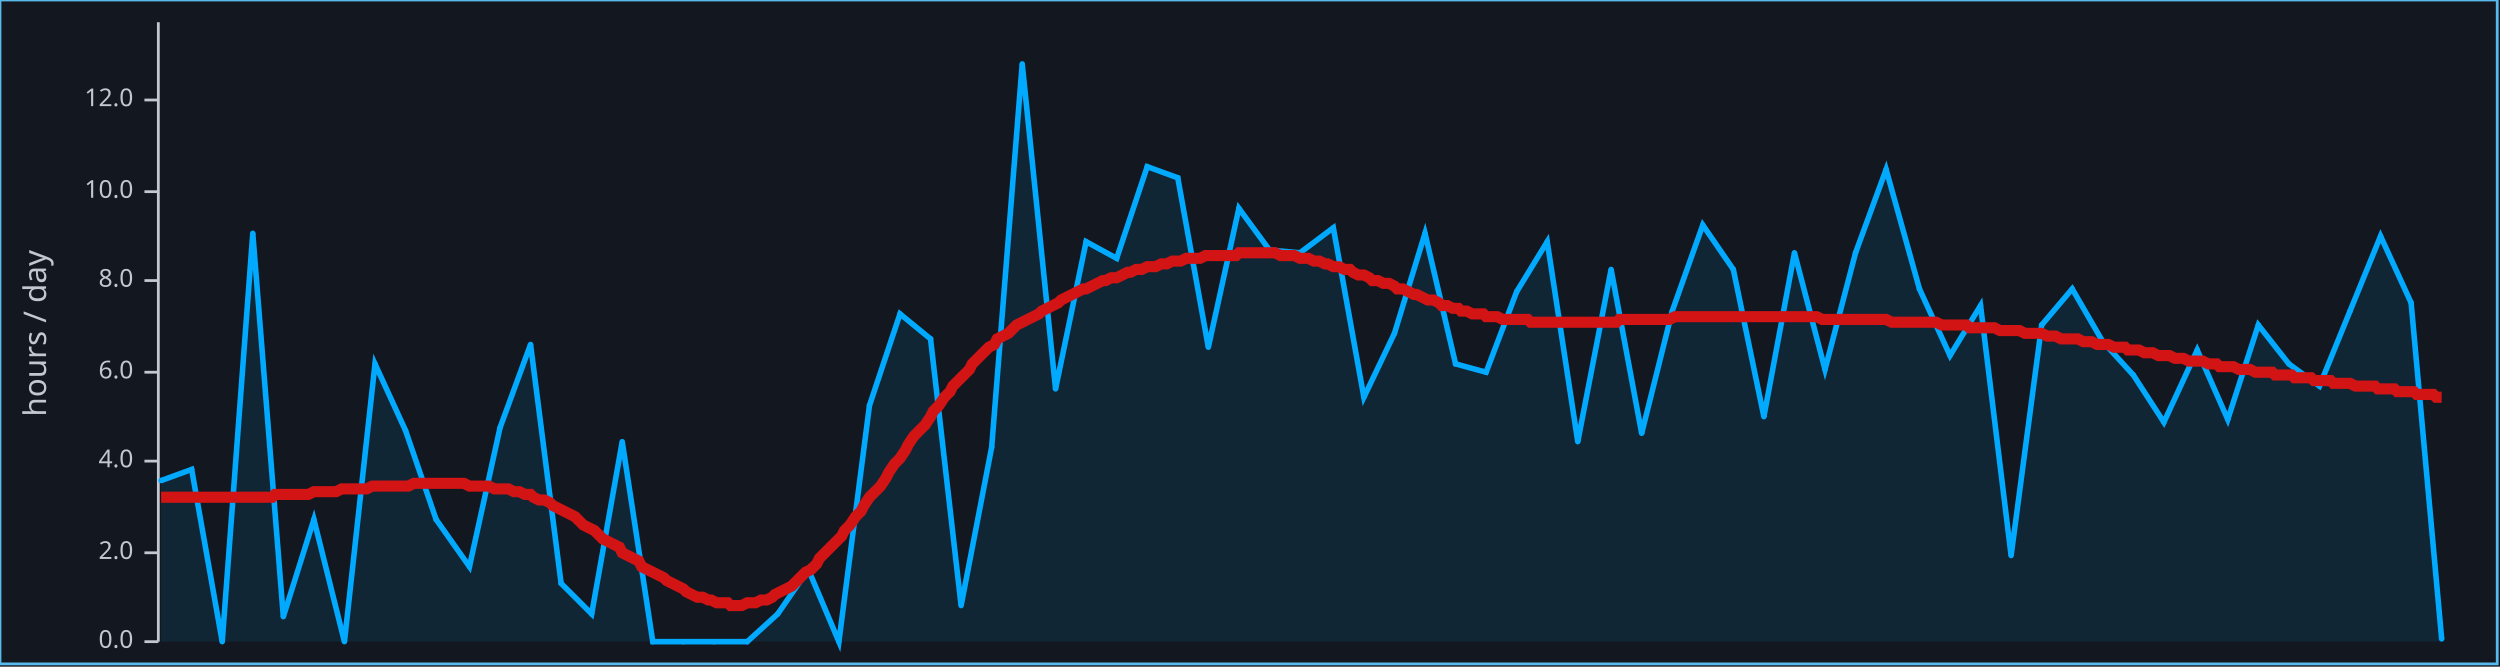
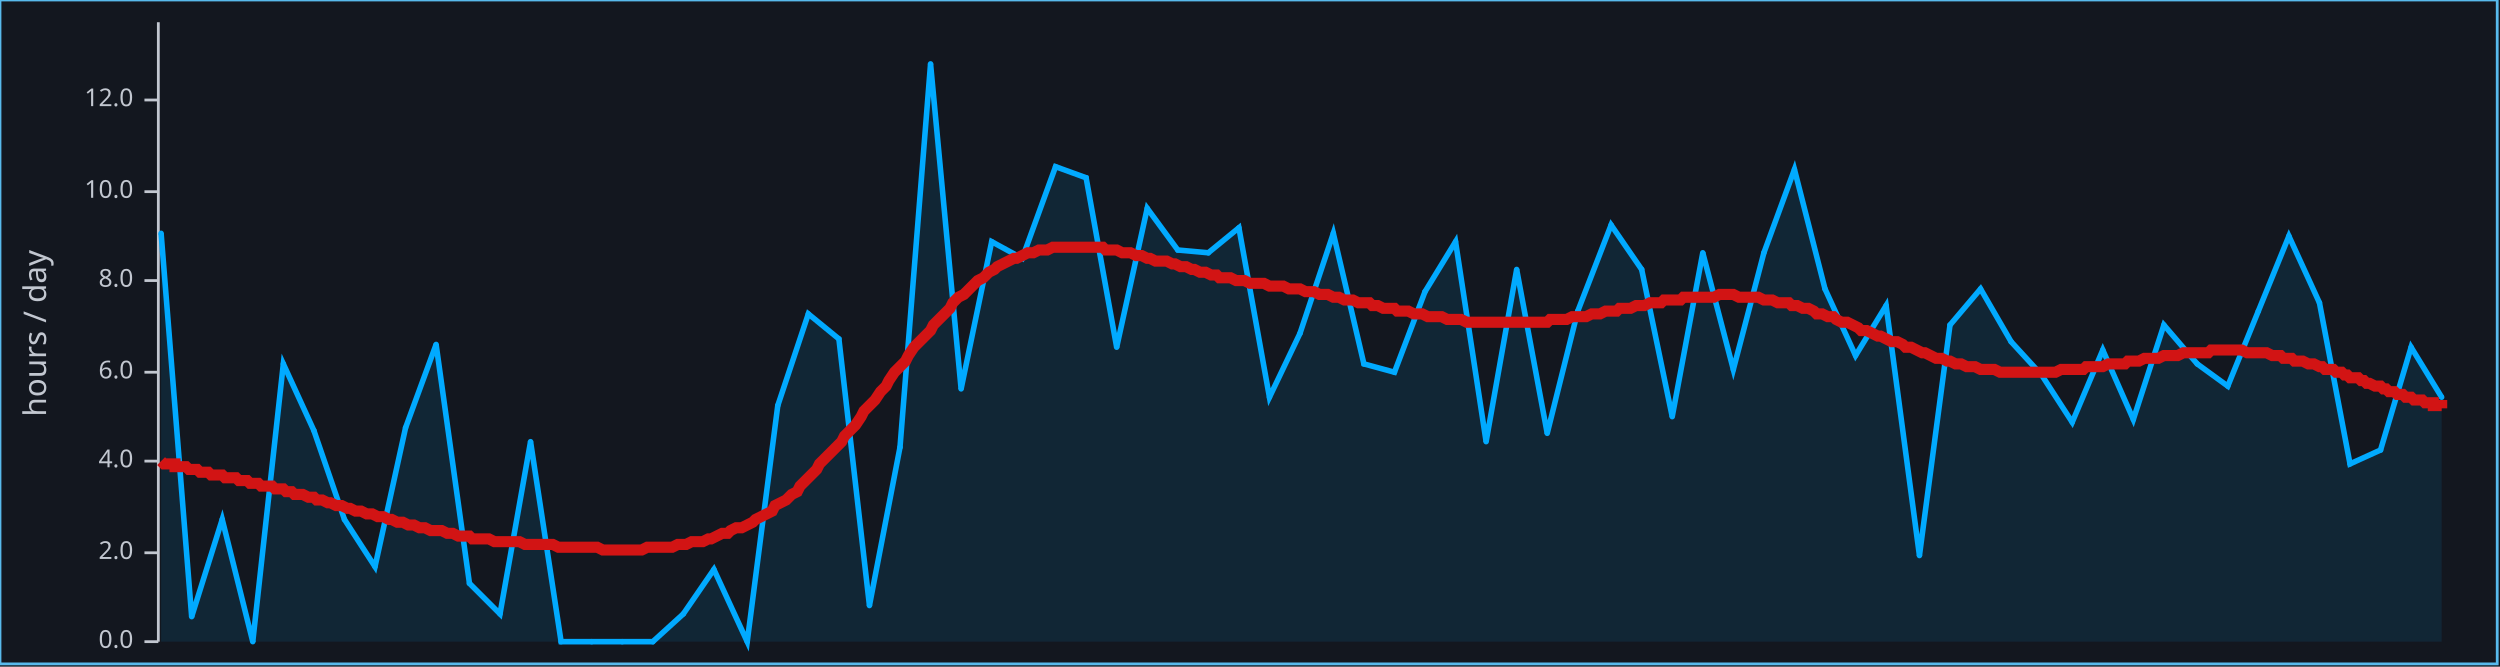
<svg xmlns="http://www.w3.org/2000/svg" width="900" height="240" viewBox="0 0 900 240">
  <rect x="0" y="0" width="900" height="240" opacity="1" fill="#13171F" stroke="none" />
  <rect x="0" y="0" width="899" height="239" opacity="1" fill="none" stroke="#58BAEC" />
  <text x="8" y="120" dy="0.76em" text-anchor="middle" font-family="sans-serif" font-size="11.29" opacity="1" fill="#C2C7D0" transform="rotate(270, 8, 120)">
hours / day
</text>
  <polyline fill="none" opacity="1" stroke="#C2C7D0" stroke-width="1" points="57,8 57,231 " />
  <text x="48" y="231" dy="0.5ex" text-anchor="end" font-family="sans-serif" font-size="8.871" opacity="1" fill="#C2C7D0">
0.0
</text>
  <polyline fill="none" opacity="1" stroke="#C2C7D0" stroke-width="1" points="52,231 57,231 " />
  <text x="48" y="199" dy="0.5ex" text-anchor="end" font-family="sans-serif" font-size="8.871" opacity="1" fill="#C2C7D0">
2.0
</text>
  <polyline fill="none" opacity="1" stroke="#C2C7D0" stroke-width="1" points="52,199 57,199 " />
  <text x="48" y="166" dy="0.5ex" text-anchor="end" font-family="sans-serif" font-size="8.871" opacity="1" fill="#C2C7D0">
4.0
</text>
  <polyline fill="none" opacity="1" stroke="#C2C7D0" stroke-width="1" points="52,166 57,166 " />
  <text x="48" y="134" dy="0.5ex" text-anchor="end" font-family="sans-serif" font-size="8.871" opacity="1" fill="#C2C7D0">
6.0
</text>
  <polyline fill="none" opacity="1" stroke="#C2C7D0" stroke-width="1" points="52,134 57,134 " />
  <text x="48" y="101" dy="0.5ex" text-anchor="end" font-family="sans-serif" font-size="8.871" opacity="1" fill="#C2C7D0">
8.0
</text>
  <polyline fill="none" opacity="1" stroke="#C2C7D0" stroke-width="1" points="52,101 57,101 " />
  <text x="48" y="69" dy="0.5ex" text-anchor="end" font-family="sans-serif" font-size="8.871" opacity="1" fill="#C2C7D0">
10.0
</text>
  <polyline fill="none" opacity="1" stroke="#C2C7D0" stroke-width="1" points="52,69 57,69 " />
  <text x="48" y="36" dy="0.5ex" text-anchor="end" font-family="sans-serif" font-size="8.871" opacity="1" fill="#C2C7D0">
12.0
</text>
  <polyline fill="none" opacity="1" stroke="#C2C7D0" stroke-width="1" points="52,36 57,36 " />
-   <polygon opacity="0.1" fill="#01AAFF" points="58,173 69,169 80,231 91,84 102,222 113,187 124,231 135,131 146,155 157,187 169,204 180,154 191,124 202,210 213,221 224,159 235,231 246,231 257,231 269,231 280,221 291,205 302,231 313,146 324,113 335,122 346,218 357,161 368,23 380,140 391,87 402,93 413,60 424,64 435,125 446,75 457,90 468,91 480,82 491,143 502,120 513,84 524,131 535,134 546,105 557,87 568,159 580,97 591,156 602,112 613,81 624,97 635,150 646,91 657,133 668,91 679,61 691,104 702,128 713,110 724,200 735,117 746,104 757,123 768,135 779,152 791,126 802,151 813,117 824,131 835,139 846,112 857,85 868,109 879,230 879,231 58,231 " />
-   <polyline fill="none" opacity="1" stroke="#01AAFF" stroke-width="2" points="58,173 69,169 80,231 91,84 102,222 113,187 124,231 135,131 146,155 157,187 169,204 180,154 191,124 202,210 213,221 224,159 235,231 246,231 257,231 269,231 280,221 291,205 302,231 313,146 324,113 335,122 346,218 357,161 368,23 380,140 391,87 402,93 413,60 424,64 435,125 446,75 457,90 468,91 480,82 491,143 502,120 513,84 524,131 535,134 546,105 557,87 568,159 580,97 591,156 602,112 613,81 624,97 635,150 646,91 657,133 668,91 679,61 691,104 702,128 713,110 724,200 735,117 746,104 757,123 768,135 779,152 791,126 802,151 813,117 824,131 835,139 846,112 857,85 868,109 879,230 " />
-   <circle cx="58" cy="173" r="1" opacity="1" fill="#01AAFF" stroke="none" stroke-width="1" />
-   <circle cx="69" cy="169" r="1" opacity="1" fill="#01AAFF" stroke="none" stroke-width="1" />
-   <circle cx="80" cy="231" r="1" opacity="1" fill="#01AAFF" stroke="none" stroke-width="1" />
-   <circle cx="91" cy="84" r="1" opacity="1" fill="#01AAFF" stroke="none" stroke-width="1" />
-   <circle cx="102" cy="222" r="1" opacity="1" fill="#01AAFF" stroke="none" stroke-width="1" />
-   <circle cx="113" cy="187" r="1" opacity="1" fill="#01AAFF" stroke="none" stroke-width="1" />
-   <circle cx="124" cy="231" r="1" opacity="1" fill="#01AAFF" stroke="none" stroke-width="1" />
-   <circle cx="135" cy="131" r="1" opacity="1" fill="#01AAFF" stroke="none" stroke-width="1" />
-   <circle cx="146" cy="155" r="1" opacity="1" fill="#01AAFF" stroke="none" stroke-width="1" />
-   <circle cx="157" cy="187" r="1" opacity="1" fill="#01AAFF" stroke="none" stroke-width="1" />
-   <circle cx="169" cy="204" r="1" opacity="1" fill="#01AAFF" stroke="none" stroke-width="1" />
-   <circle cx="180" cy="154" r="1" opacity="1" fill="#01AAFF" stroke="none" stroke-width="1" />
-   <circle cx="191" cy="124" r="1" opacity="1" fill="#01AAFF" stroke="none" stroke-width="1" />
-   <circle cx="202" cy="210" r="1" opacity="1" fill="#01AAFF" stroke="none" stroke-width="1" />
-   <circle cx="213" cy="221" r="1" opacity="1" fill="#01AAFF" stroke="none" stroke-width="1" />
-   <circle cx="224" cy="159" r="1" opacity="1" fill="#01AAFF" stroke="none" stroke-width="1" />
+   <polygon opacity="0.1" fill="#01AAFF" points="58,84 69,222 80,187 91,231 102,131 113,155 124,187 135,204 146,154 157,124 169,210 180,221 191,159 202,231 213,231 224,231 235,231 246,221 257,205 269,231 280,146 291,113 302,122 313,218 324,161 335,23 346,140 357,87 368,93 380,60 391,64 402,125 413,75 424,90 435,91 446,82 457,143 468,120 480,84 491,131 502,134 513,105 524,87 535,159 546,97 557,156 568,112 580,81 591,97 602,150 613,91 624,133 635,91 646,61 657,104 668,128 679,110 691,200 702,117 713,104 724,123 735,135 746,152 757,126 768,151 779,117 791,131 802,139 813,112 824,85 835,109 846,167 857,162 868,125 879,143 879,231 58,231 " />
+   <polyline fill="none" opacity="1" stroke="#01AAFF" stroke-width="2" points="58,84 69,222 80,187 91,231 102,131 113,155 124,187 135,204 146,154 157,124 169,210 180,221 191,159 202,231 213,231 224,231 235,231 246,221 257,205 269,231 280,146 291,113 302,122 313,218 324,161 335,23 346,140 357,87 368,93 380,60 391,64 402,125 413,75 424,90 435,91 446,82 457,143 468,120 480,84 491,131 502,134 513,105 524,87 535,159 546,97 557,156 568,112 580,81 591,97 602,150 613,91 624,133 635,91 646,61 657,104 668,128 679,110 691,200 702,117 713,104 724,123 735,135 746,152 757,126 768,151 779,117 791,131 802,139 813,112 824,85 835,109 846,167 857,162 868,125 879,143 " />
+   <circle cx="58" cy="84" r="1" opacity="1" fill="#01AAFF" stroke="none" stroke-width="1" />
+   <circle cx="69" cy="222" r="1" opacity="1" fill="#01AAFF" stroke="none" stroke-width="1" />
+   <circle cx="80" cy="187" r="1" opacity="1" fill="#01AAFF" stroke="none" stroke-width="1" />
+   <circle cx="91" cy="231" r="1" opacity="1" fill="#01AAFF" stroke="none" stroke-width="1" />
+   <circle cx="102" cy="131" r="1" opacity="1" fill="#01AAFF" stroke="none" stroke-width="1" />
+   <circle cx="113" cy="155" r="1" opacity="1" fill="#01AAFF" stroke="none" stroke-width="1" />
+   <circle cx="124" cy="187" r="1" opacity="1" fill="#01AAFF" stroke="none" stroke-width="1" />
+   <circle cx="135" cy="204" r="1" opacity="1" fill="#01AAFF" stroke="none" stroke-width="1" />
+   <circle cx="146" cy="154" r="1" opacity="1" fill="#01AAFF" stroke="none" stroke-width="1" />
+   <circle cx="157" cy="124" r="1" opacity="1" fill="#01AAFF" stroke="none" stroke-width="1" />
+   <circle cx="169" cy="210" r="1" opacity="1" fill="#01AAFF" stroke="none" stroke-width="1" />
+   <circle cx="180" cy="221" r="1" opacity="1" fill="#01AAFF" stroke="none" stroke-width="1" />
+   <circle cx="191" cy="159" r="1" opacity="1" fill="#01AAFF" stroke="none" stroke-width="1" />
+   <circle cx="202" cy="231" r="1" opacity="1" fill="#01AAFF" stroke="none" stroke-width="1" />
+   <circle cx="213" cy="231" r="1" opacity="1" fill="#01AAFF" stroke="none" stroke-width="1" />
+   <circle cx="224" cy="231" r="1" opacity="1" fill="#01AAFF" stroke="none" stroke-width="1" />
  <circle cx="235" cy="231" r="1" opacity="1" fill="#01AAFF" stroke="none" stroke-width="1" />
-   <circle cx="246" cy="231" r="1" opacity="1" fill="#01AAFF" stroke="none" stroke-width="1" />
-   <circle cx="257" cy="231" r="1" opacity="1" fill="#01AAFF" stroke="none" stroke-width="1" />
+   <circle cx="246" cy="221" r="1" opacity="1" fill="#01AAFF" stroke="none" stroke-width="1" />
+   <circle cx="257" cy="205" r="1" opacity="1" fill="#01AAFF" stroke="none" stroke-width="1" />
  <circle cx="269" cy="231" r="1" opacity="1" fill="#01AAFF" stroke="none" stroke-width="1" />
-   <circle cx="280" cy="221" r="1" opacity="1" fill="#01AAFF" stroke="none" stroke-width="1" />
-   <circle cx="291" cy="205" r="1" opacity="1" fill="#01AAFF" stroke="none" stroke-width="1" />
-   <circle cx="302" cy="231" r="1" opacity="1" fill="#01AAFF" stroke="none" stroke-width="1" />
-   <circle cx="313" cy="146" r="1" opacity="1" fill="#01AAFF" stroke="none" stroke-width="1" />
-   <circle cx="324" cy="113" r="1" opacity="1" fill="#01AAFF" stroke="none" stroke-width="1" />
-   <circle cx="335" cy="122" r="1" opacity="1" fill="#01AAFF" stroke="none" stroke-width="1" />
-   <circle cx="346" cy="218" r="1" opacity="1" fill="#01AAFF" stroke="none" stroke-width="1" />
-   <circle cx="357" cy="161" r="1" opacity="1" fill="#01AAFF" stroke="none" stroke-width="1" />
-   <circle cx="368" cy="23" r="1" opacity="1" fill="#01AAFF" stroke="none" stroke-width="1" />
-   <circle cx="380" cy="140" r="1" opacity="1" fill="#01AAFF" stroke="none" stroke-width="1" />
-   <circle cx="391" cy="87" r="1" opacity="1" fill="#01AAFF" stroke="none" stroke-width="1" />
-   <circle cx="402" cy="93" r="1" opacity="1" fill="#01AAFF" stroke="none" stroke-width="1" />
-   <circle cx="413" cy="60" r="1" opacity="1" fill="#01AAFF" stroke="none" stroke-width="1" />
-   <circle cx="424" cy="64" r="1" opacity="1" fill="#01AAFF" stroke="none" stroke-width="1" />
-   <circle cx="435" cy="125" r="1" opacity="1" fill="#01AAFF" stroke="none" stroke-width="1" />
-   <circle cx="446" cy="75" r="1" opacity="1" fill="#01AAFF" stroke="none" stroke-width="1" />
-   <circle cx="457" cy="90" r="1" opacity="1" fill="#01AAFF" stroke="none" stroke-width="1" />
-   <circle cx="468" cy="91" r="1" opacity="1" fill="#01AAFF" stroke="none" stroke-width="1" />
-   <circle cx="480" cy="82" r="1" opacity="1" fill="#01AAFF" stroke="none" stroke-width="1" />
-   <circle cx="491" cy="143" r="1" opacity="1" fill="#01AAFF" stroke="none" stroke-width="1" />
-   <circle cx="502" cy="120" r="1" opacity="1" fill="#01AAFF" stroke="none" stroke-width="1" />
-   <circle cx="513" cy="84" r="1" opacity="1" fill="#01AAFF" stroke="none" stroke-width="1" />
-   <circle cx="524" cy="131" r="1" opacity="1" fill="#01AAFF" stroke="none" stroke-width="1" />
-   <circle cx="535" cy="134" r="1" opacity="1" fill="#01AAFF" stroke="none" stroke-width="1" />
-   <circle cx="546" cy="105" r="1" opacity="1" fill="#01AAFF" stroke="none" stroke-width="1" />
-   <circle cx="557" cy="87" r="1" opacity="1" fill="#01AAFF" stroke="none" stroke-width="1" />
-   <circle cx="568" cy="159" r="1" opacity="1" fill="#01AAFF" stroke="none" stroke-width="1" />
-   <circle cx="580" cy="97" r="1" opacity="1" fill="#01AAFF" stroke="none" stroke-width="1" />
-   <circle cx="591" cy="156" r="1" opacity="1" fill="#01AAFF" stroke="none" stroke-width="1" />
-   <circle cx="602" cy="112" r="1" opacity="1" fill="#01AAFF" stroke="none" stroke-width="1" />
-   <circle cx="613" cy="81" r="1" opacity="1" fill="#01AAFF" stroke="none" stroke-width="1" />
-   <circle cx="624" cy="97" r="1" opacity="1" fill="#01AAFF" stroke="none" stroke-width="1" />
-   <circle cx="635" cy="150" r="1" opacity="1" fill="#01AAFF" stroke="none" stroke-width="1" />
-   <circle cx="646" cy="91" r="1" opacity="1" fill="#01AAFF" stroke="none" stroke-width="1" />
-   <circle cx="657" cy="133" r="1" opacity="1" fill="#01AAFF" stroke="none" stroke-width="1" />
-   <circle cx="668" cy="91" r="1" opacity="1" fill="#01AAFF" stroke="none" stroke-width="1" />
-   <circle cx="679" cy="61" r="1" opacity="1" fill="#01AAFF" stroke="none" stroke-width="1" />
-   <circle cx="691" cy="104" r="1" opacity="1" fill="#01AAFF" stroke="none" stroke-width="1" />
-   <circle cx="702" cy="128" r="1" opacity="1" fill="#01AAFF" stroke="none" stroke-width="1" />
-   <circle cx="713" cy="110" r="1" opacity="1" fill="#01AAFF" stroke="none" stroke-width="1" />
-   <circle cx="724" cy="200" r="1" opacity="1" fill="#01AAFF" stroke="none" stroke-width="1" />
-   <circle cx="735" cy="117" r="1" opacity="1" fill="#01AAFF" stroke="none" stroke-width="1" />
-   <circle cx="746" cy="104" r="1" opacity="1" fill="#01AAFF" stroke="none" stroke-width="1" />
-   <circle cx="757" cy="123" r="1" opacity="1" fill="#01AAFF" stroke="none" stroke-width="1" />
-   <circle cx="768" cy="135" r="1" opacity="1" fill="#01AAFF" stroke="none" stroke-width="1" />
-   <circle cx="779" cy="152" r="1" opacity="1" fill="#01AAFF" stroke="none" stroke-width="1" />
-   <circle cx="791" cy="126" r="1" opacity="1" fill="#01AAFF" stroke="none" stroke-width="1" />
-   <circle cx="802" cy="151" r="1" opacity="1" fill="#01AAFF" stroke="none" stroke-width="1" />
-   <circle cx="813" cy="117" r="1" opacity="1" fill="#01AAFF" stroke="none" stroke-width="1" />
-   <circle cx="824" cy="131" r="1" opacity="1" fill="#01AAFF" stroke="none" stroke-width="1" />
-   <circle cx="835" cy="139" r="1" opacity="1" fill="#01AAFF" stroke="none" stroke-width="1" />
-   <circle cx="846" cy="112" r="1" opacity="1" fill="#01AAFF" stroke="none" stroke-width="1" />
-   <circle cx="857" cy="85" r="1" opacity="1" fill="#01AAFF" stroke="none" stroke-width="1" />
-   <circle cx="868" cy="109" r="1" opacity="1" fill="#01AAFF" stroke="none" stroke-width="1" />
-   <circle cx="879" cy="230" r="1" opacity="1" fill="#01AAFF" stroke="none" stroke-width="1" />
-   <polyline fill="none" opacity="1" stroke="#D21414" stroke-width="4" points="58,179 58,179 58,179 59,179 59,179 60,179 60,179 61,179 61,179 61,179 62,179 63,179 63,179 64,179 64,179 65,179 65,179 66,179 67,179 67,179 68,179 69,179 69,179 70,179 71,179 71,179 72,179 73,179 74,179 75,179 75,179 76,179 77,179 78,179 79,179 80,179 81,179 82,179 83,179 84,179 85,179 86,179 87,179 88,179 89,179 90,179 91,179 93,179 94,179 95,179 96,179 98,179 99,178 100,178 102,178 103,178 105,178 106,178 108,178 109,178 111,178 113,177 114,177 116,177 118,177 119,177 121,177 123,176 125,176 126,176 128,176 130,176 132,176 134,175 136,175 138,175 140,175 141,175 143,175 145,175 147,175 149,174 151,174 153,174 155,174 157,174 159,174 161,174 163,174 165,174 167,174 169,175 170,175 172,175 174,175 176,175 178,176 180,176 182,176 183,176 185,177 187,177 189,178 191,178 192,179 194,180 196,180 198,181 199,182 201,183 203,184 205,185 207,186 208,187 210,189 212,190 214,191 215,192 217,194 219,195 221,196 223,197 224,199 226,200 228,201 230,202 231,204 233,205 235,206 237,207 239,208 240,209 242,210 244,211 246,212 247,213 249,214 251,215 253,215 255,216 256,216 258,217 260,217 262,217 263,218 265,218 267,218 269,217 271,217 272,217 274,216 276,216 278,215 279,214 281,213 283,212 285,211 287,209 288,208 290,206 292,205 294,203 295,201 297,199 299,197 301,195 303,193 304,191 306,189 308,186 310,184 311,182 313,179 315,177 317,175 319,172 320,170 322,167 324,165 326,162 327,160 329,157 331,155 333,153 335,150 336,148 338,146 340,143 342,141 343,139 345,137 347,135 349,133 350,131 352,129 354,127 356,125 358,124 359,122 361,121 363,120 365,118 366,117 368,116 370,115 372,114 374,113 375,112 377,111 379,110 381,109 382,108 384,107 386,106 388,105 390,104 391,104 393,103 395,102 397,101 398,101 400,100 402,100 404,99 406,98 407,98 409,97 411,97 413,96 414,96 416,96 418,95 420,95 422,94 423,94 425,94 427,93 429,93 430,93 432,93 434,92 436,92 438,92 439,92 441,92 443,92 445,92 446,91 448,91 450,91 452,91 454,91 455,91 457,91 459,91 461,92 462,92 464,92 466,92 468,93 470,93 471,93 473,94 475,94 477,95 478,95 480,96 482,96 484,97 486,97 487,98 489,99 491,99 493,100 494,101 496,101 498,102 500,102 502,103 503,104 505,104 507,105 509,106 510,106 512,107 514,108 516,108 518,109 519,110 521,110 523,111 525,111 526,112 528,112 530,113 532,113 534,113 535,114 537,114 539,114 541,115 542,115 544,115 546,115 548,115 550,115 551,116 553,116 555,116 557,116 558,116 560,116 562,116 564,116 566,116 567,116 569,116 571,116 573,116 574,116 576,116 578,116 580,116 582,116 583,115 585,115 587,115 589,115 590,115 592,115 594,115 596,115 598,115 599,115 601,115 603,114 605,114 606,114 608,114 610,114 612,114 614,114 615,114 617,114 619,114 621,114 622,114 624,114 626,114 628,114 629,114 631,114 633,114 635,114 637,114 638,114 640,114 642,114 644,114 645,114 647,114 649,114 651,114 653,114 654,114 656,115 658,115 660,115 661,115 663,115 665,115 667,115 669,115 670,115 672,115 674,115 676,115 677,115 679,115 681,116 683,116 685,116 686,116 688,116 690,116 692,116 693,116 695,116 697,116 699,117 701,117 702,117 704,117 706,117 708,117 709,118 711,118 713,118 715,118 717,118 718,118 720,119 722,119 724,119 726,119 727,119 729,120 731,120 733,120 735,120 737,121 738,121 740,121 742,122 744,122 746,122 748,122 750,123 751,123 753,123 755,124 757,124 759,124 761,125 763,125 765,125 766,126 768,126 770,126 772,127 774,127 775,127 777,128 779,128 781,128 783,129 784,129 786,129 788,130 790,130 791,130 793,130 795,131 796,131 798,131 799,132 801,132 803,132 804,132 806,133 807,133 809,133 810,133 812,134 813,134 815,134 816,134 818,134 819,135 821,135 822,135 823,135 825,135 826,136 828,136 829,136 831,136 832,136 833,137 835,137 836,137 837,137 839,137 840,138 841,138 843,138 844,138 845,138 846,138 848,139 849,139 850,139 851,139 852,139 853,139 855,139 856,140 857,140 858,140 859,140 860,140 861,140 862,140 863,141 863,141 864,141 865,141 866,141 867,141 868,141 868,141 869,141 870,142 870,142 871,142 871,142 872,142 873,142 873,142 873,142 874,142 874,142 875,142 875,142 875,142 876,142 876,142 876,142 876,142 877,143 877,143 877,143 877,143 877,143 878,143 878,143 878,143 878,143 878,143 878,143 878,143 878,143 878,143 878,143 878,143 878,143 879,143 879,143 879,143 879,143 879,143 879,143 879,143 879,143 879,143 879,143 879,143 879,143 879,143 879,143 879,143 " />
+   <circle cx="280" cy="146" r="1" opacity="1" fill="#01AAFF" stroke="none" stroke-width="1" />
+   <circle cx="291" cy="113" r="1" opacity="1" fill="#01AAFF" stroke="none" stroke-width="1" />
+   <circle cx="302" cy="122" r="1" opacity="1" fill="#01AAFF" stroke="none" stroke-width="1" />
+   <circle cx="313" cy="218" r="1" opacity="1" fill="#01AAFF" stroke="none" stroke-width="1" />
+   <circle cx="324" cy="161" r="1" opacity="1" fill="#01AAFF" stroke="none" stroke-width="1" />
+   <circle cx="335" cy="23" r="1" opacity="1" fill="#01AAFF" stroke="none" stroke-width="1" />
+   <circle cx="346" cy="140" r="1" opacity="1" fill="#01AAFF" stroke="none" stroke-width="1" />
+   <circle cx="357" cy="87" r="1" opacity="1" fill="#01AAFF" stroke="none" stroke-width="1" />
+   <circle cx="368" cy="93" r="1" opacity="1" fill="#01AAFF" stroke="none" stroke-width="1" />
+   <circle cx="380" cy="60" r="1" opacity="1" fill="#01AAFF" stroke="none" stroke-width="1" />
+   <circle cx="391" cy="64" r="1" opacity="1" fill="#01AAFF" stroke="none" stroke-width="1" />
+   <circle cx="402" cy="125" r="1" opacity="1" fill="#01AAFF" stroke="none" stroke-width="1" />
+   <circle cx="413" cy="75" r="1" opacity="1" fill="#01AAFF" stroke="none" stroke-width="1" />
+   <circle cx="424" cy="90" r="1" opacity="1" fill="#01AAFF" stroke="none" stroke-width="1" />
+   <circle cx="435" cy="91" r="1" opacity="1" fill="#01AAFF" stroke="none" stroke-width="1" />
+   <circle cx="446" cy="82" r="1" opacity="1" fill="#01AAFF" stroke="none" stroke-width="1" />
+   <circle cx="457" cy="143" r="1" opacity="1" fill="#01AAFF" stroke="none" stroke-width="1" />
+   <circle cx="468" cy="120" r="1" opacity="1" fill="#01AAFF" stroke="none" stroke-width="1" />
+   <circle cx="480" cy="84" r="1" opacity="1" fill="#01AAFF" stroke="none" stroke-width="1" />
+   <circle cx="491" cy="131" r="1" opacity="1" fill="#01AAFF" stroke="none" stroke-width="1" />
+   <circle cx="502" cy="134" r="1" opacity="1" fill="#01AAFF" stroke="none" stroke-width="1" />
+   <circle cx="513" cy="105" r="1" opacity="1" fill="#01AAFF" stroke="none" stroke-width="1" />
+   <circle cx="524" cy="87" r="1" opacity="1" fill="#01AAFF" stroke="none" stroke-width="1" />
+   <circle cx="535" cy="159" r="1" opacity="1" fill="#01AAFF" stroke="none" stroke-width="1" />
+   <circle cx="546" cy="97" r="1" opacity="1" fill="#01AAFF" stroke="none" stroke-width="1" />
+   <circle cx="557" cy="156" r="1" opacity="1" fill="#01AAFF" stroke="none" stroke-width="1" />
+   <circle cx="568" cy="112" r="1" opacity="1" fill="#01AAFF" stroke="none" stroke-width="1" />
+   <circle cx="580" cy="81" r="1" opacity="1" fill="#01AAFF" stroke="none" stroke-width="1" />
+   <circle cx="591" cy="97" r="1" opacity="1" fill="#01AAFF" stroke="none" stroke-width="1" />
+   <circle cx="602" cy="150" r="1" opacity="1" fill="#01AAFF" stroke="none" stroke-width="1" />
+   <circle cx="613" cy="91" r="1" opacity="1" fill="#01AAFF" stroke="none" stroke-width="1" />
+   <circle cx="624" cy="133" r="1" opacity="1" fill="#01AAFF" stroke="none" stroke-width="1" />
+   <circle cx="635" cy="91" r="1" opacity="1" fill="#01AAFF" stroke="none" stroke-width="1" />
+   <circle cx="646" cy="61" r="1" opacity="1" fill="#01AAFF" stroke="none" stroke-width="1" />
+   <circle cx="657" cy="104" r="1" opacity="1" fill="#01AAFF" stroke="none" stroke-width="1" />
+   <circle cx="668" cy="128" r="1" opacity="1" fill="#01AAFF" stroke="none" stroke-width="1" />
+   <circle cx="679" cy="110" r="1" opacity="1" fill="#01AAFF" stroke="none" stroke-width="1" />
+   <circle cx="691" cy="200" r="1" opacity="1" fill="#01AAFF" stroke="none" stroke-width="1" />
+   <circle cx="702" cy="117" r="1" opacity="1" fill="#01AAFF" stroke="none" stroke-width="1" />
+   <circle cx="713" cy="104" r="1" opacity="1" fill="#01AAFF" stroke="none" stroke-width="1" />
+   <circle cx="724" cy="123" r="1" opacity="1" fill="#01AAFF" stroke="none" stroke-width="1" />
+   <circle cx="735" cy="135" r="1" opacity="1" fill="#01AAFF" stroke="none" stroke-width="1" />
+   <circle cx="746" cy="152" r="1" opacity="1" fill="#01AAFF" stroke="none" stroke-width="1" />
+   <circle cx="757" cy="126" r="1" opacity="1" fill="#01AAFF" stroke="none" stroke-width="1" />
+   <circle cx="768" cy="151" r="1" opacity="1" fill="#01AAFF" stroke="none" stroke-width="1" />
+   <circle cx="779" cy="117" r="1" opacity="1" fill="#01AAFF" stroke="none" stroke-width="1" />
+   <circle cx="791" cy="131" r="1" opacity="1" fill="#01AAFF" stroke="none" stroke-width="1" />
+   <circle cx="802" cy="139" r="1" opacity="1" fill="#01AAFF" stroke="none" stroke-width="1" />
+   <circle cx="813" cy="112" r="1" opacity="1" fill="#01AAFF" stroke="none" stroke-width="1" />
+   <circle cx="824" cy="85" r="1" opacity="1" fill="#01AAFF" stroke="none" stroke-width="1" />
+   <circle cx="835" cy="109" r="1" opacity="1" fill="#01AAFF" stroke="none" stroke-width="1" />
+   <circle cx="846" cy="167" r="1" opacity="1" fill="#01AAFF" stroke="none" stroke-width="1" />
+   <circle cx="857" cy="162" r="1" opacity="1" fill="#01AAFF" stroke="none" stroke-width="1" />
+   <circle cx="868" cy="125" r="1" opacity="1" fill="#01AAFF" stroke="none" stroke-width="1" />
+   <circle cx="879" cy="143" r="1" opacity="1" fill="#01AAFF" stroke="none" stroke-width="1" />
+   <polyline fill="none" opacity="1" stroke="#D21414" stroke-width="4" points="58,166 58,166 58,166 59,167 59,167 60,167 60,167 61,167 61,167 61,167 62,167 63,167 63,168 64,168 64,168 65,168 65,168 66,168 67,168 67,168 68,169 69,169 69,169 70,169 71,169 71,169 72,170 73,170 74,170 75,170 75,170 76,171 77,171 78,171 79,171 80,171 81,172 82,172 83,172 84,172 85,172 86,173 87,173 88,173 89,173 90,174 91,174 93,174 94,175 95,175 96,175 98,175 99,176 100,176 102,176 103,177 105,177 106,178 108,178 109,178 111,179 113,179 114,180 116,180 118,181 119,181 121,182 123,182 125,183 126,183 128,184 130,184 132,185 134,185 136,186 138,186 140,187 141,187 143,188 145,188 147,189 149,189 151,190 153,190 155,191 157,191 159,191 161,192 163,192 165,193 167,193 169,193 170,194 172,194 174,194 176,194 178,195 180,195 182,195 183,195 185,195 187,195 189,196 191,196 192,196 194,196 196,196 198,196 199,196 201,197 203,197 205,197 207,197 208,197 210,197 212,197 214,197 215,197 217,198 219,198 221,198 223,198 224,198 226,198 228,198 230,198 231,198 233,197 235,197 237,197 239,197 240,197 242,197 244,196 246,196 247,196 249,195 251,195 253,195 255,194 256,194 258,193 260,192 262,192 263,191 265,190 267,190 269,189 271,188 272,187 274,186 276,185 278,184 279,182 281,181 283,180 285,178 287,177 288,175 290,173 292,171 294,169 295,167 297,165 299,163 301,161 303,159 304,157 306,155 308,153 310,150 311,148 313,146 315,144 317,141 319,139 320,137 322,134 324,132 326,130 327,128 329,125 331,123 333,121 335,119 336,117 338,115 340,113 342,111 343,109 345,107 347,106 349,104 350,103 352,101 354,100 356,98 358,97 359,96 361,95 363,94 365,93 366,93 368,92 370,91 372,91 374,90 375,90 377,90 379,89 381,89 382,89 384,89 386,89 388,89 390,89 391,89 393,89 395,89 397,89 398,90 400,90 402,90 404,91 406,91 407,91 409,92 411,92 413,93 414,93 416,94 418,94 420,94 422,95 423,95 425,96 427,96 429,97 430,97 432,98 434,98 436,99 438,99 439,100 441,100 443,100 445,101 446,101 448,101 450,102 452,102 454,102 455,102 457,103 459,103 461,103 462,103 464,104 466,104 468,104 470,105 471,105 473,105 475,106 477,106 478,106 480,107 482,107 484,108 486,108 487,108 489,109 491,109 493,109 494,110 496,110 498,111 500,111 502,111 503,112 505,112 507,112 509,113 510,113 512,113 514,114 516,114 518,114 519,114 521,115 523,115 525,115 526,115 528,116 530,116 532,116 534,116 535,116 537,116 539,116 541,116 542,116 544,116 546,116 548,116 550,116 551,116 553,116 555,116 557,116 558,115 560,115 562,115 564,115 566,114 567,114 569,114 571,114 573,113 574,113 576,113 578,112 580,112 582,112 583,111 585,111 587,111 589,110 590,110 592,110 594,109 596,109 598,109 599,108 601,108 603,108 605,108 606,107 608,107 610,107 612,107 614,107 615,107 617,107 619,106 621,106 622,106 624,106 626,107 628,107 629,107 631,107 633,107 635,108 637,108 638,108 640,109 642,109 644,109 645,110 647,110 649,111 651,111 653,112 654,113 656,113 658,114 660,114 661,115 663,116 665,116 667,117 669,118 670,119 672,119 674,120 676,121 677,121 679,122 681,123 683,123 685,124 686,125 688,125 690,126 692,127 693,127 695,128 697,129 699,129 701,130 702,130 704,131 706,131 708,132 709,132 711,132 713,133 715,133 717,133 718,133 720,134 722,134 724,134 726,134 727,134 729,134 731,134 733,134 735,134 737,134 738,134 740,134 742,133 744,133 746,133 748,133 750,133 751,132 753,132 755,132 757,132 759,131 761,131 763,131 765,131 766,130 768,130 770,130 772,129 774,129 775,129 777,129 779,128 781,128 783,128 784,128 786,127 788,127 790,127 791,127 793,127 795,127 796,126 798,126 799,126 801,126 803,126 804,126 806,126 807,126 809,127 810,127 812,127 813,127 815,127 816,127 818,128 819,128 821,128 822,129 823,129 825,129 826,130 828,130 829,130 831,131 832,131 833,131 835,132 836,132 837,133 839,133 840,133 841,134 843,134 844,135 845,135 846,136 848,136 849,136 850,137 851,137 852,138 853,138 855,139 856,139 857,139 858,140 859,140 860,141 861,141 862,141 863,142 863,142 864,142 865,142 866,143 867,143 868,143 868,143 869,144 870,144 870,144 871,144 871,144 872,144 873,145 873,145 873,145 874,145 874,145 875,145 875,145 875,145 876,145 876,146 876,146 876,146 877,146 877,146 877,146 877,146 877,146 878,146 878,146 878,146 878,146 878,146 878,146 878,146 878,146 878,146 878,146 878,146 878,146 879,146 879,146 879,146 879,146 879,146 879,146 879,146 879,146 879,146 879,146 879,146 879,146 879,146 879,146 879,147 " />
</svg>
